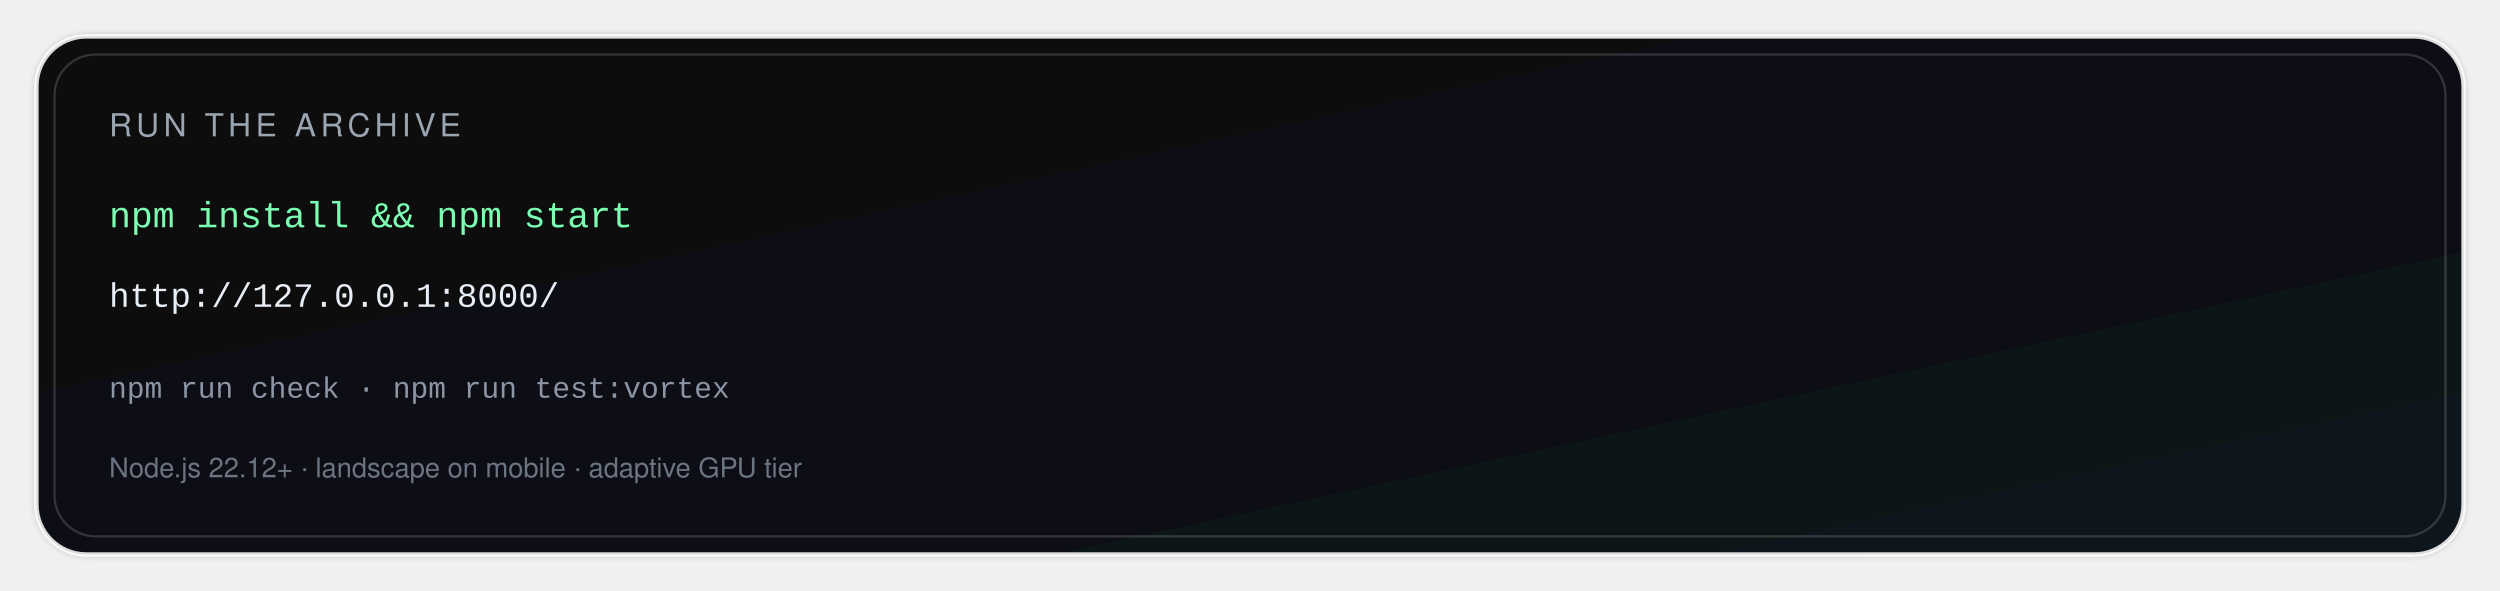
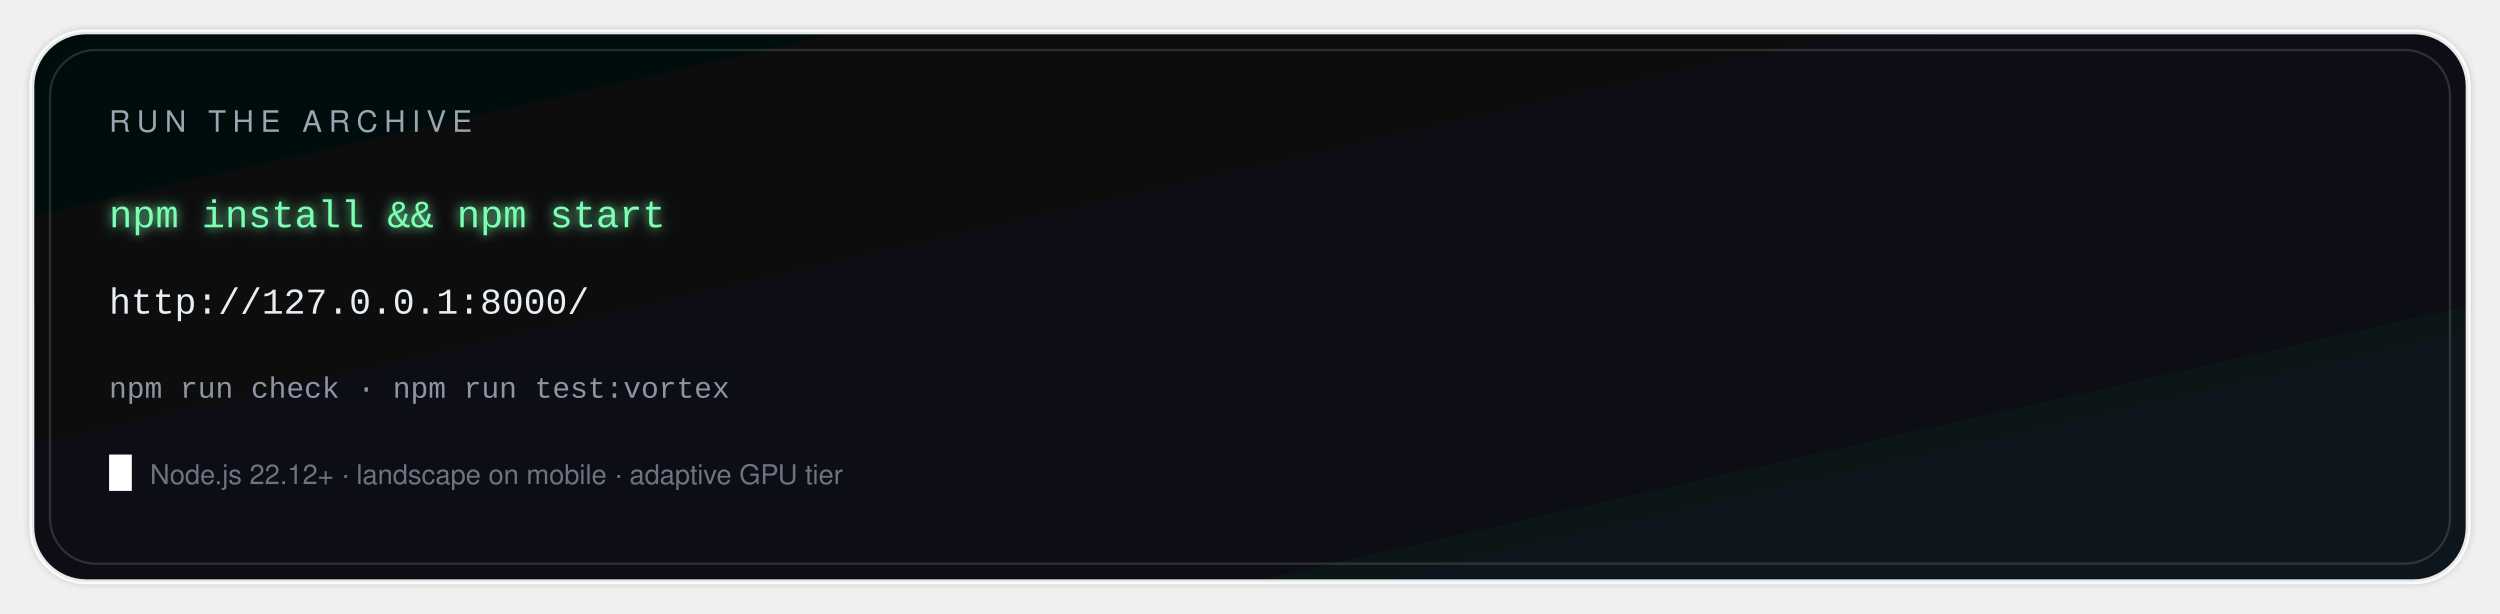
- <svg xmlns="http://www.w3.org/2000/svg" width="1100" height="260" viewBox="0 0 1100 260">
+ <svg xmlns="http://www.w3.org/2000/svg" width="1100" height="270" viewBox="0 0 1100 270">
  <defs>
    <linearGradient id="obsR" x1="0" y1="0" x2="1" y2="1">
-       <stop offset="0%" stop-color="#07090C" />
-       <stop offset="100%" stop-color="#10151C" />
+       <stop offset="0%" stop-color="#05070A" />
+       <stop offset="100%" stop-color="#0E151E" />
    </linearGradient>
-     <filter id="neonR" x="-20%" y="-20%" width="140%" height="140%">
-       <feGaussianBlur stdDeviation="2.2" result="b" />
+     <filter id="glowR" x="-20%" y="-20%" width="140%" height="140%">
+       <feGaussianBlur stdDeviation="2.5" result="b" />
      <feMerge>
        <feMergeNode in="b" />
        <feMergeNode in="SourceGraphic" />
      </feMerge>
    </filter>
  </defs>
-   <rect x="16" y="16" width="1068" height="228" rx="22" ry="22" fill="url(#obsR)" stroke="#FFFFFF" stroke-opacity="0.85" stroke-width="2" filter="url(#neonR)" />
-   <rect x="24" y="24" width="1052" height="212" rx="18" ry="18" fill="none" stroke="#FFFFFF" stroke-opacity="0.16" stroke-width="1" />
-   <text x="48" y="60" font-family="Segoe UI, Helvetica, Arial, sans-serif" font-size="14" fill="#9AA5B2" letter-spacing="2">RUN THE ARCHIVE</text>
-   <text x="48" y="100" font-family="Consolas, 'Courier New', monospace" font-size="16" fill="#7CFFB2">npm install &amp;&amp; npm start</text>
-   <text x="48" y="135" font-family="Consolas, 'Courier New', monospace" font-size="15" fill="#E8EEF5">http://127.0.0.1:8000/</text>
+   <rect x="14" y="14" width="1072" height="242" rx="24" ry="24" fill="url(#obsR)" stroke="#FFFFFF" stroke-opacity="0.9" stroke-width="2.2" filter="url(#glowR)" />
+   <rect x="22" y="22" width="1056" height="226" rx="20" ry="20" fill="none" stroke="#FFFFFF" stroke-opacity="0.14" stroke-width="1" />
+   <text x="48" y="58" font-family="Segoe UI, Helvetica, Arial, sans-serif" font-size="13" fill="#9AA5B2" letter-spacing="3">RUN THE ARCHIVE</text>
+   <text x="48" y="100" font-family="Consolas, 'Courier New', monospace" font-size="17" fill="#7CFFB2" filter="url(#glowR)">npm install &amp;&amp; npm start</text>
+   <text x="48" y="138" font-family="Consolas, 'Courier New', monospace" font-size="16" fill="#E8EEF5">http://127.0.0.1:8000/</text>
  <text x="48" y="175" font-family="Consolas, 'Courier New', monospace" font-size="13" fill="#8B95A3">npm run check · npm run test:vortex</text>
-   <text x="48" y="210" font-family="Segoe UI, Helvetica, Arial, sans-serif" font-size="12" fill="#6B7582">Node.js 22.12+ · landscape on mobile · adaptive GPU tier</text>
+   <rect x="48" y="200" width="10" height="16" fill="#FFFFFF">
+     <animate attributeName="opacity" values="1;0;1" dur="1s" repeatCount="indefinite" />
+   </rect>
+   <text x="66" y="213" font-family="Segoe UI, Helvetica, Arial, sans-serif" font-size="12" fill="#6B7582">Node.js 22.12+ · landscape on mobile · adaptive GPU tier</text>
</svg>
